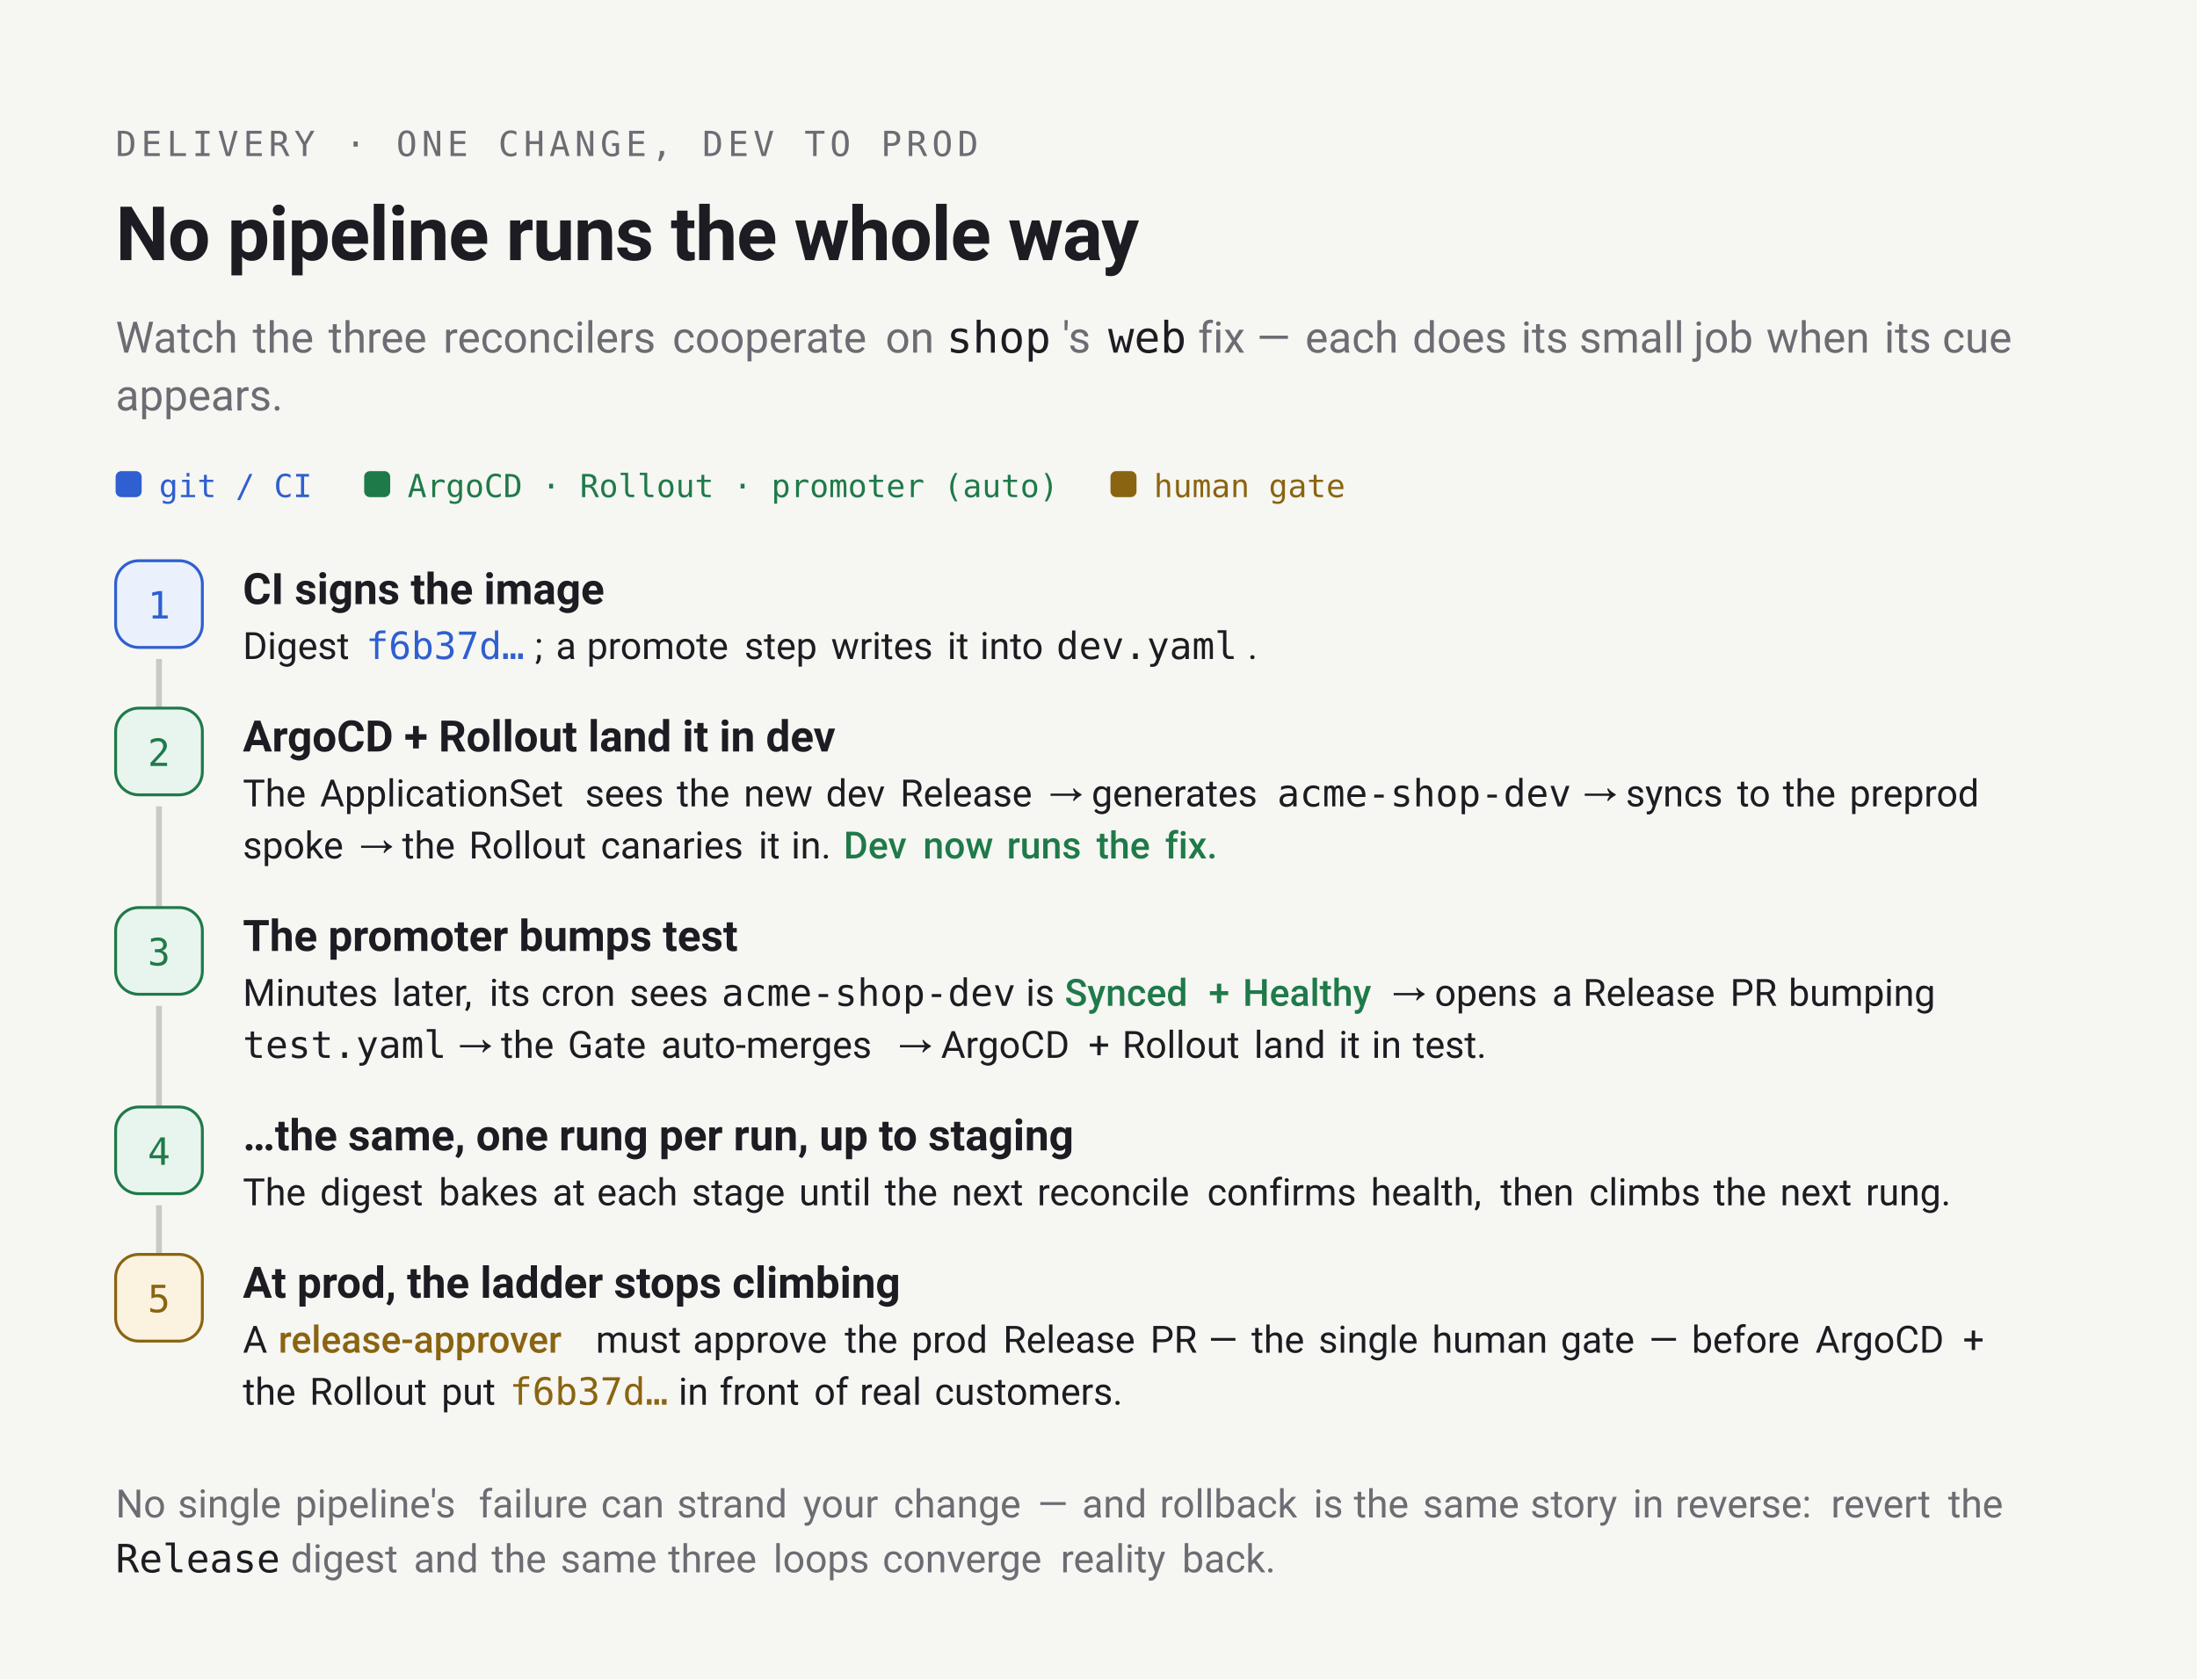
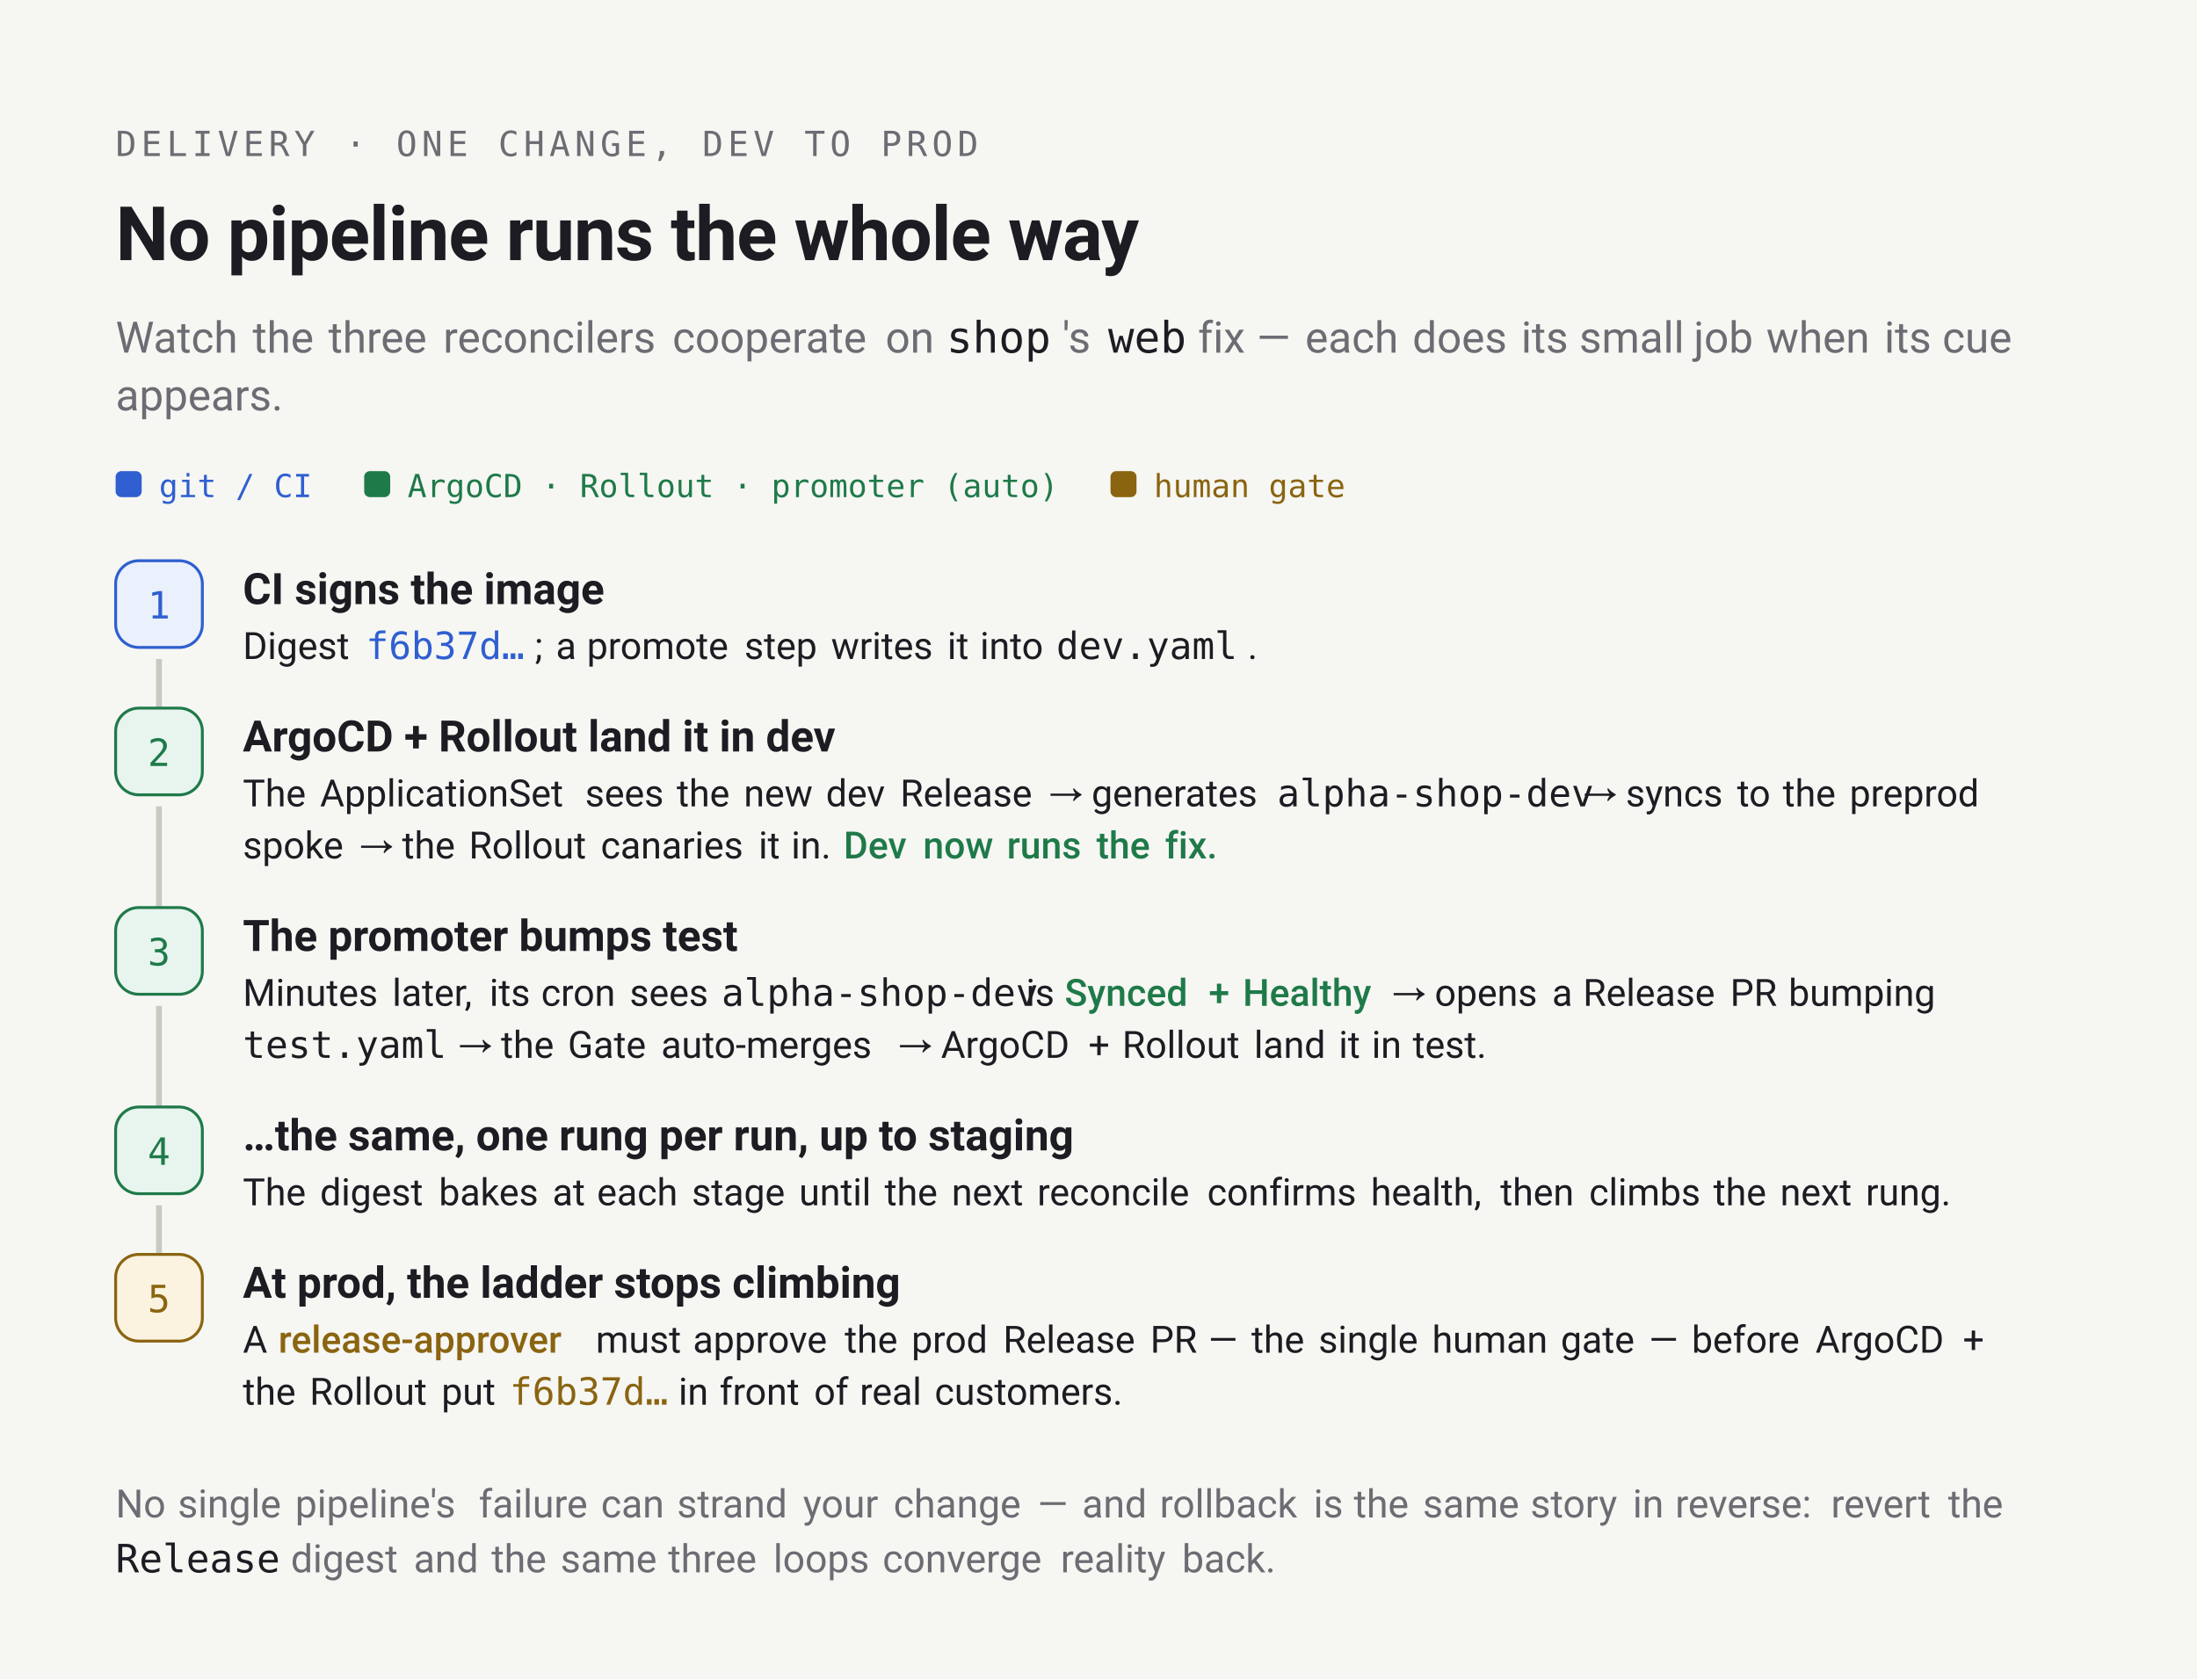
<svg xmlns="http://www.w3.org/2000/svg" viewBox="0 0 760 581" width="760" height="581" xml:space="preserve" font-family="system-ui,-apple-system,'Segoe UI',Roboto,Helvetica,Arial,sans-serif">
  <style>@media(prefers-color-scheme:dark){[fill="#f6f6f3"]{fill:#1b1b18}[stroke="#f6f6f3"]{stroke:#1b1b18}[fill="#6c6c73"]{fill:#898990}[stroke="#6c6c73"]{stroke:#898990}[fill="#1c1c22"]{fill:#dddde3}[stroke="#1c1c22"]{stroke:#dddde3}[fill="#2f5fd0"]{fill:#7798e3}[stroke="#2f5fd0"]{stroke:#7798e3}[fill="#1f7a49"]{fill:#45d487}[stroke="#1f7a49"]{stroke:#45d487}[fill="#8a6410"]{fill:#ecb02d}[stroke="#8a6410"]{stroke:#ecb02d}[fill="#eaf0fc"]{fill:#172a50}[stroke="#eaf0fc"]{stroke:#172a50}[fill="#c9c9c2"]{fill:#34342e}[stroke="#c9c9c2"]{stroke:#34342e}[fill="#e8f5ee"]{fill:#214b35}[stroke="#e8f5ee"]{stroke:#214b35}[fill="#fbf2df"]{fill:#554219}[stroke="#fbf2df"]{stroke:#554219}}</style>
  <style>@media(prefers-color-scheme:dark){.f_bg{fill:#15161c}.f_text{fill:#e6e6ea}.f_muted{fill:#9a9aa3}.f_blue{fill:#7fa0ee}.f_green{fill:#4fd08a}.f_amber{fill:#e0b050}}</style>
  <rect x="0" y="0" width="760" height="581" rx="0" class="f_bg" fill="#f6f6f3" />
  <text x="40" y="54" font-size="12" class="mono f_muted" fill="#6c6c73" font-family="ui-monospace,SFMono-Regular,Menlo,Consolas,monospace" letter-spacing="1.6px">DELIVERY · ONE CHANGE, DEV TO PROD</text>
  <text x="40" y="90" font-size="26" class="f_text" fill="#1c1c22" font-family="system-ui,-apple-system,'Segoe UI',Roboto,Helvetica,Arial,sans-serif" font-weight="600" letter-spacing="-0.3px">No pipeline runs the whole way</text>
  <text y="122" font-size="15">
    <tspan x="40.0" class="f_muted" fill="#6c6c73" font-family="system-ui,-apple-system,'Segoe UI',Roboto,Helvetica,Arial,sans-serif">Watch</tspan>
    <tspan x="87.4" class="f_muted" fill="#6c6c73" font-family="system-ui,-apple-system,'Segoe UI',Roboto,Helvetica,Arial,sans-serif">the</tspan>
    <tspan x="113.6" class="f_muted" fill="#6c6c73" font-family="system-ui,-apple-system,'Segoe UI',Roboto,Helvetica,Arial,sans-serif">three</tspan>
    <tspan x="153.3" class="f_muted" fill="#6c6c73" font-family="system-ui,-apple-system,'Segoe UI',Roboto,Helvetica,Arial,sans-serif">reconcilers</tspan>
    <tspan x="232.6" class="f_muted" fill="#6c6c73" font-family="system-ui,-apple-system,'Segoe UI',Roboto,Helvetica,Arial,sans-serif">cooperate</tspan>
    <tspan x="306.3" class="f_muted" fill="#6c6c73" font-family="system-ui,-apple-system,'Segoe UI',Roboto,Helvetica,Arial,sans-serif">on</tspan>
    <tspan x="327.4" class="mono f_text" fill="#1c1c22" font-family="ui-monospace,SFMono-Regular,Menlo,Consolas,monospace">shop</tspan>
    <tspan x="367.5" class="f_muted" fill="#6c6c73" font-family="system-ui,-apple-system,'Segoe UI',Roboto,Helvetica,Arial,sans-serif">'s</tspan>
    <tspan x="383.3" class="mono f_text" fill="#1c1c22" font-family="ui-monospace,SFMono-Regular,Menlo,Consolas,monospace">web</tspan>
    <tspan x="414.4" class="f_muted" fill="#6c6c73" font-family="system-ui,-apple-system,'Segoe UI',Roboto,Helvetica,Arial,sans-serif">fix</tspan>
    <tspan x="434.7" class="f_muted" fill="#6c6c73" font-family="system-ui,-apple-system,'Segoe UI',Roboto,Helvetica,Arial,sans-serif">—</tspan>
    <tspan x="451.5" class="f_muted" fill="#6c6c73" font-family="system-ui,-apple-system,'Segoe UI',Roboto,Helvetica,Arial,sans-serif">each</tspan>
    <tspan x="488.6" class="f_muted" fill="#6c6c73" font-family="system-ui,-apple-system,'Segoe UI',Roboto,Helvetica,Arial,sans-serif">does</tspan>
    <tspan x="526.2" class="f_muted" fill="#6c6c73" font-family="system-ui,-apple-system,'Segoe UI',Roboto,Helvetica,Arial,sans-serif">its</tspan>
    <tspan x="546.3" class="f_muted" fill="#6c6c73" font-family="system-ui,-apple-system,'Segoe UI',Roboto,Helvetica,Arial,sans-serif">small</tspan>
    <tspan x="585.9" class="f_muted" fill="#6c6c73" font-family="system-ui,-apple-system,'Segoe UI',Roboto,Helvetica,Arial,sans-serif">job</tspan>
    <tspan x="611.0" class="f_muted" fill="#6c6c73" font-family="system-ui,-apple-system,'Segoe UI',Roboto,Helvetica,Arial,sans-serif">when</tspan>
    <tspan x="651.8" class="f_muted" fill="#6c6c73" font-family="system-ui,-apple-system,'Segoe UI',Roboto,Helvetica,Arial,sans-serif">its</tspan>
    <tspan x="671.9" class="f_muted" fill="#6c6c73" font-family="system-ui,-apple-system,'Segoe UI',Roboto,Helvetica,Arial,sans-serif">cue</tspan>
  </text>
  <text y="142" font-size="15">
    <tspan x="40.0" class="f_muted" fill="#6c6c73" font-family="system-ui,-apple-system,'Segoe UI',Roboto,Helvetica,Arial,sans-serif">appears.</tspan>
  </text>
  <rect x="40" y="163" width="9" height="9" rx="2" class="" fill="#2f5fd0" />
  <text x="55" y="172" font-size="11" class="mono" fill="#2f5fd0" font-family="ui-monospace,SFMono-Regular,Menlo,Consolas,monospace">git / CI</text>
  <rect x="125.98" y="163" width="9" height="9" rx="2" class="" fill="#1f7a49" />
  <text x="140.98" y="172" font-size="11" class="mono" fill="#1f7a49" font-family="ui-monospace,SFMono-Regular,Menlo,Consolas,monospace">ArgoCD · Rollout · promoter (auto)</text>
  <rect x="384.147" y="163" width="9" height="9" rx="2" class="" fill="#8a6410" />
  <text x="399.147" y="172" font-size="11" class="mono" fill="#8a6410" font-family="ui-monospace,SFMono-Regular,Menlo,Consolas,monospace">human gate</text>
  <rect x="40" y="194" width="30" height="30" rx="8" class="" fill="#eaf0fc" stroke="#2f5fd0" stroke-width="1" />
  <text x="55" y="214" font-size="13" class="mono" fill="#2f5fd0" font-family="ui-monospace,SFMono-Regular,Menlo,Consolas,monospace" font-weight="500" text-anchor="middle">1</text>
  <line x1="55" y1="228" x2="55" y2="251" class="s_border" stroke="#c9c9c2" stroke-width="2" />
  <text x="84" y="209" font-size="15" class="f_text" fill="#1c1c22" font-family="system-ui,-apple-system,'Segoe UI',Roboto,Helvetica,Arial,sans-serif" font-weight="600">CI signs the image</text>
  <text y="228" font-size="13">
    <tspan x="84.0" class="f_text" fill="#1c1c22" font-family="system-ui,-apple-system,'Segoe UI',Roboto,Helvetica,Arial,sans-serif">Digest</tspan>
    <tspan x="126.6" class="mono f_blue" fill="#2f5fd0" font-family="ui-monospace,SFMono-Regular,Menlo,Consolas,monospace">f6b37d…</tspan>
    <tspan x="185.0" class="f_text" fill="#1c1c22" font-family="system-ui,-apple-system,'Segoe UI',Roboto,Helvetica,Arial,sans-serif">;</tspan>
    <tspan x="192.3" class="f_text" fill="#1c1c22" font-family="system-ui,-apple-system,'Segoe UI',Roboto,Helvetica,Arial,sans-serif">a</tspan>
    <tspan x="203.0" class="f_text" fill="#1c1c22" font-family="system-ui,-apple-system,'Segoe UI',Roboto,Helvetica,Arial,sans-serif">promote</tspan>
    <tspan x="257.5" class="f_text" fill="#1c1c22" font-family="system-ui,-apple-system,'Segoe UI',Roboto,Helvetica,Arial,sans-serif">step</tspan>
    <tspan x="287.5" class="f_text" fill="#1c1c22" font-family="system-ui,-apple-system,'Segoe UI',Roboto,Helvetica,Arial,sans-serif">writes</tspan>
    <tspan x="327.7" class="f_text" fill="#1c1c22" font-family="system-ui,-apple-system,'Segoe UI',Roboto,Helvetica,Arial,sans-serif">it</tspan>
    <tspan x="339.0" class="f_text" fill="#1c1c22" font-family="system-ui,-apple-system,'Segoe UI',Roboto,Helvetica,Arial,sans-serif">into</tspan>
    <tspan x="365.4" class="mono f_text" fill="#1c1c22" font-family="ui-monospace,SFMono-Regular,Menlo,Consolas,monospace">dev.yaml</tspan>
    <tspan x="431.6" class="f_text" fill="#1c1c22" font-family="system-ui,-apple-system,'Segoe UI',Roboto,Helvetica,Arial,sans-serif">.</tspan>
  </text>
  <rect x="40" y="245" width="30" height="30" rx="8" class="" fill="#e8f5ee" stroke="#1f7a49" stroke-width="1" />
  <text x="55" y="265" font-size="13" class="mono" fill="#1f7a49" font-family="ui-monospace,SFMono-Regular,Menlo,Consolas,monospace" font-weight="500" text-anchor="middle">2</text>
  <line x1="55" y1="279" x2="55" y2="320" class="s_border" stroke="#c9c9c2" stroke-width="2" />
  <text x="84" y="260" font-size="15" class="f_text" fill="#1c1c22" font-family="system-ui,-apple-system,'Segoe UI',Roboto,Helvetica,Arial,sans-serif" font-weight="600">ArgoCD + Rollout land it in dev</text>
  <text y="279" font-size="13">
    <tspan x="84.0" class="f_text" fill="#1c1c22" font-family="system-ui,-apple-system,'Segoe UI',Roboto,Helvetica,Arial,sans-serif">The</tspan>
    <tspan x="110.7" class="f_text" fill="#1c1c22" font-family="system-ui,-apple-system,'Segoe UI',Roboto,Helvetica,Arial,sans-serif">ApplicationSet</tspan>
    <tspan x="202.4" class="f_text" fill="#1c1c22" font-family="system-ui,-apple-system,'Segoe UI',Roboto,Helvetica,Arial,sans-serif">sees</tspan>
    <tspan x="234.1" class="f_text" fill="#1c1c22" font-family="system-ui,-apple-system,'Segoe UI',Roboto,Helvetica,Arial,sans-serif">the</tspan>
    <tspan x="257.3" class="f_text" fill="#1c1c22" font-family="system-ui,-apple-system,'Segoe UI',Roboto,Helvetica,Arial,sans-serif">new</tspan>
    <tspan x="285.7" class="f_text" fill="#1c1c22" font-family="system-ui,-apple-system,'Segoe UI',Roboto,Helvetica,Arial,sans-serif">dev</tspan>
    <tspan x="311.4" class="f_text" fill="#1c1c22" font-family="system-ui,-apple-system,'Segoe UI',Roboto,Helvetica,Arial,sans-serif">Release</tspan>
    <tspan x="362.3" class="f_text" fill="#1c1c22" font-family="system-ui,-apple-system,'Segoe UI',Roboto,Helvetica,Arial,sans-serif">→</tspan>
    <tspan x="377.6" class="f_text" fill="#1c1c22" font-family="system-ui,-apple-system,'Segoe UI',Roboto,Helvetica,Arial,sans-serif">generates</tspan>
-     <tspan x="441.8" class="mono f_text" fill="#1c1c22" font-family="ui-monospace,SFMono-Regular,Menlo,Consolas,monospace">acme-shop-dev</tspan>
+     <tspan x="441.8" class="mono f_text" fill="#1c1c22" font-family="ui-monospace,SFMono-Regular,Menlo,Consolas,monospace">alpha-shop-dev</tspan>
    <tspan x="547.1" class="f_text" fill="#1c1c22" font-family="system-ui,-apple-system,'Segoe UI',Roboto,Helvetica,Arial,sans-serif">→</tspan>
    <tspan x="562.4" class="f_text" fill="#1c1c22" font-family="system-ui,-apple-system,'Segoe UI',Roboto,Helvetica,Arial,sans-serif">syncs</tspan>
    <tspan x="600.9" class="f_text" fill="#1c1c22" font-family="system-ui,-apple-system,'Segoe UI',Roboto,Helvetica,Arial,sans-serif">to</tspan>
    <tspan x="616.7" class="f_text" fill="#1c1c22" font-family="system-ui,-apple-system,'Segoe UI',Roboto,Helvetica,Arial,sans-serif">the</tspan>
    <tspan x="639.8" class="f_text" fill="#1c1c22" font-family="system-ui,-apple-system,'Segoe UI',Roboto,Helvetica,Arial,sans-serif">preprod</tspan>
  </text>
  <text y="297" font-size="13">
    <tspan x="84.0" class="f_text" fill="#1c1c22" font-family="system-ui,-apple-system,'Segoe UI',Roboto,Helvetica,Arial,sans-serif">spoke</tspan>
    <tspan x="123.8" class="f_text" fill="#1c1c22" font-family="system-ui,-apple-system,'Segoe UI',Roboto,Helvetica,Arial,sans-serif">→</tspan>
    <tspan x="139.1" class="f_text" fill="#1c1c22" font-family="system-ui,-apple-system,'Segoe UI',Roboto,Helvetica,Arial,sans-serif">the</tspan>
    <tspan x="162.2" class="f_text" fill="#1c1c22" font-family="system-ui,-apple-system,'Segoe UI',Roboto,Helvetica,Arial,sans-serif">Rollout</tspan>
    <tspan x="207.8" class="f_text" fill="#1c1c22" font-family="system-ui,-apple-system,'Segoe UI',Roboto,Helvetica,Arial,sans-serif">canaries</tspan>
    <tspan x="262.4" class="f_text" fill="#1c1c22" font-family="system-ui,-apple-system,'Segoe UI',Roboto,Helvetica,Arial,sans-serif">it</tspan>
    <tspan x="273.7" class="f_text" fill="#1c1c22" font-family="system-ui,-apple-system,'Segoe UI',Roboto,Helvetica,Arial,sans-serif">in.</tspan>
    <tspan x="291.8" class="f_green" fill="#1f7a49" font-family="system-ui,-apple-system,'Segoe UI',Roboto,Helvetica,Arial,sans-serif" font-weight="500">Dev</tspan>
    <tspan x="319.3" class="f_green" fill="#1f7a49" font-family="system-ui,-apple-system,'Segoe UI',Roboto,Helvetica,Arial,sans-serif" font-weight="500">now</tspan>
    <tspan x="348.3" class="f_green" fill="#1f7a49" font-family="system-ui,-apple-system,'Segoe UI',Roboto,Helvetica,Arial,sans-serif" font-weight="500">runs</tspan>
    <tspan x="379.3" class="f_green" fill="#1f7a49" font-family="system-ui,-apple-system,'Segoe UI',Roboto,Helvetica,Arial,sans-serif" font-weight="500">the</tspan>
    <tspan x="403.0" class="f_green" fill="#1f7a49" font-family="system-ui,-apple-system,'Segoe UI',Roboto,Helvetica,Arial,sans-serif" font-weight="500">fix.</tspan>
  </text>
  <rect x="40" y="314" width="30" height="30" rx="8" class="" fill="#e8f5ee" stroke="#1f7a49" stroke-width="1" />
  <text x="55" y="334" font-size="13" class="mono" fill="#1f7a49" font-family="ui-monospace,SFMono-Regular,Menlo,Consolas,monospace" font-weight="500" text-anchor="middle">3</text>
  <line x1="55" y1="348" x2="55" y2="389" class="s_border" stroke="#c9c9c2" stroke-width="2" />
  <text x="84" y="329" font-size="15" class="f_text" fill="#1c1c22" font-family="system-ui,-apple-system,'Segoe UI',Roboto,Helvetica,Arial,sans-serif" font-weight="600">The promoter bumps test</text>
  <text y="348" font-size="13">
    <tspan x="84.0" class="f_text" fill="#1c1c22" font-family="system-ui,-apple-system,'Segoe UI',Roboto,Helvetica,Arial,sans-serif">Minutes</tspan>
    <tspan x="135.7" class="f_text" fill="#1c1c22" font-family="system-ui,-apple-system,'Segoe UI',Roboto,Helvetica,Arial,sans-serif">later,</tspan>
    <tspan x="169.3" class="f_text" fill="#1c1c22" font-family="system-ui,-apple-system,'Segoe UI',Roboto,Helvetica,Arial,sans-serif">its</tspan>
    <tspan x="187.2" class="f_text" fill="#1c1c22" font-family="system-ui,-apple-system,'Segoe UI',Roboto,Helvetica,Arial,sans-serif">cron</tspan>
    <tspan x="217.8" class="f_text" fill="#1c1c22" font-family="system-ui,-apple-system,'Segoe UI',Roboto,Helvetica,Arial,sans-serif">sees</tspan>
-     <tspan x="249.6" class="mono f_text" fill="#1c1c22" font-family="ui-monospace,SFMono-Regular,Menlo,Consolas,monospace">acme-shop-dev</tspan>
+     <tspan x="249.6" class="mono f_text" fill="#1c1c22" font-family="ui-monospace,SFMono-Regular,Menlo,Consolas,monospace">alpha-shop-dev</tspan>
    <tspan x="354.9" class="f_text" fill="#1c1c22" font-family="system-ui,-apple-system,'Segoe UI',Roboto,Helvetica,Arial,sans-serif">is</tspan>
    <tspan x="368.3" class="f_green" fill="#1f7a49" font-family="system-ui,-apple-system,'Segoe UI',Roboto,Helvetica,Arial,sans-serif" font-weight="500">Synced</tspan>
    <tspan x="418.1" class="f_green" fill="#1f7a49" font-family="system-ui,-apple-system,'Segoe UI',Roboto,Helvetica,Arial,sans-serif" font-weight="500">+</tspan>
    <tspan x="429.9" class="f_green" fill="#1f7a49" font-family="system-ui,-apple-system,'Segoe UI',Roboto,Helvetica,Arial,sans-serif" font-weight="500">Healthy</tspan>
    <tspan x="481.0" class="f_text" fill="#1c1c22" font-family="system-ui,-apple-system,'Segoe UI',Roboto,Helvetica,Arial,sans-serif">→</tspan>
    <tspan x="496.3" class="f_text" fill="#1c1c22" font-family="system-ui,-apple-system,'Segoe UI',Roboto,Helvetica,Arial,sans-serif">opens</tspan>
    <tspan x="536.9" class="f_text" fill="#1c1c22" font-family="system-ui,-apple-system,'Segoe UI',Roboto,Helvetica,Arial,sans-serif">a</tspan>
    <tspan x="547.6" class="f_text" fill="#1c1c22" font-family="system-ui,-apple-system,'Segoe UI',Roboto,Helvetica,Arial,sans-serif">Release</tspan>
    <tspan x="598.5" class="f_text" fill="#1c1c22" font-family="system-ui,-apple-system,'Segoe UI',Roboto,Helvetica,Arial,sans-serif">PR</tspan>
    <tspan x="618.7" class="f_text" fill="#1c1c22" font-family="system-ui,-apple-system,'Segoe UI',Roboto,Helvetica,Arial,sans-serif">bumping</tspan>
  </text>
  <text y="366" font-size="13">
    <tspan x="84.0" class="mono f_text" fill="#1c1c22" font-family="ui-monospace,SFMono-Regular,Menlo,Consolas,monospace">test.yaml</tspan>
    <tspan x="158.0" class="f_text" fill="#1c1c22" font-family="system-ui,-apple-system,'Segoe UI',Roboto,Helvetica,Arial,sans-serif">→</tspan>
    <tspan x="173.3" class="f_text" fill="#1c1c22" font-family="system-ui,-apple-system,'Segoe UI',Roboto,Helvetica,Arial,sans-serif">the</tspan>
    <tspan x="196.4" class="f_text" fill="#1c1c22" font-family="system-ui,-apple-system,'Segoe UI',Roboto,Helvetica,Arial,sans-serif">Gate</tspan>
    <tspan x="228.7" class="f_text" fill="#1c1c22" font-family="system-ui,-apple-system,'Segoe UI',Roboto,Helvetica,Arial,sans-serif">auto-merges</tspan>
    <tspan x="310.2" class="f_text" fill="#1c1c22" font-family="system-ui,-apple-system,'Segoe UI',Roboto,Helvetica,Arial,sans-serif">→</tspan>
    <tspan x="325.5" class="f_text" fill="#1c1c22" font-family="system-ui,-apple-system,'Segoe UI',Roboto,Helvetica,Arial,sans-serif">ArgoCD</tspan>
    <tspan x="376.5" class="f_text" fill="#1c1c22" font-family="system-ui,-apple-system,'Segoe UI',Roboto,Helvetica,Arial,sans-serif">+</tspan>
    <tspan x="388.2" class="f_text" fill="#1c1c22" font-family="system-ui,-apple-system,'Segoe UI',Roboto,Helvetica,Arial,sans-serif">Rollout</tspan>
    <tspan x="433.8" class="f_text" fill="#1c1c22" font-family="system-ui,-apple-system,'Segoe UI',Roboto,Helvetica,Arial,sans-serif">land</tspan>
    <tspan x="463.1" class="f_text" fill="#1c1c22" font-family="system-ui,-apple-system,'Segoe UI',Roboto,Helvetica,Arial,sans-serif">it</tspan>
    <tspan x="474.5" class="f_text" fill="#1c1c22" font-family="system-ui,-apple-system,'Segoe UI',Roboto,Helvetica,Arial,sans-serif">in</tspan>
    <tspan x="488.7" class="f_text" fill="#1c1c22" font-family="system-ui,-apple-system,'Segoe UI',Roboto,Helvetica,Arial,sans-serif">test.</tspan>
  </text>
  <rect x="40" y="383" width="30" height="30" rx="8" class="" fill="#e8f5ee" stroke="#1f7a49" stroke-width="1" />
  <text x="55" y="403" font-size="13" class="mono" fill="#1f7a49" font-family="ui-monospace,SFMono-Regular,Menlo,Consolas,monospace" font-weight="500" text-anchor="middle">4</text>
  <line x1="55" y1="417" x2="55" y2="440" class="s_border" stroke="#c9c9c2" stroke-width="2" />
  <text x="84" y="398" font-size="15" class="f_text" fill="#1c1c22" font-family="system-ui,-apple-system,'Segoe UI',Roboto,Helvetica,Arial,sans-serif" font-weight="600">…the same, one rung per run, up to staging</text>
  <text y="417" font-size="13">
    <tspan x="84.0" class="f_text" fill="#1c1c22" font-family="system-ui,-apple-system,'Segoe UI',Roboto,Helvetica,Arial,sans-serif">The</tspan>
    <tspan x="110.7" class="f_text" fill="#1c1c22" font-family="system-ui,-apple-system,'Segoe UI',Roboto,Helvetica,Arial,sans-serif">digest</tspan>
    <tspan x="151.8" class="f_text" fill="#1c1c22" font-family="system-ui,-apple-system,'Segoe UI',Roboto,Helvetica,Arial,sans-serif">bakes</tspan>
    <tspan x="191.1" class="f_text" fill="#1c1c22" font-family="system-ui,-apple-system,'Segoe UI',Roboto,Helvetica,Arial,sans-serif">at</tspan>
    <tspan x="206.5" class="f_text" fill="#1c1c22" font-family="system-ui,-apple-system,'Segoe UI',Roboto,Helvetica,Arial,sans-serif">each</tspan>
    <tspan x="239.3" class="f_text" fill="#1c1c22" font-family="system-ui,-apple-system,'Segoe UI',Roboto,Helvetica,Arial,sans-serif">stage</tspan>
    <tspan x="276.4" class="f_text" fill="#1c1c22" font-family="system-ui,-apple-system,'Segoe UI',Roboto,Helvetica,Arial,sans-serif">until</tspan>
    <tspan x="306.0" class="f_text" fill="#1c1c22" font-family="system-ui,-apple-system,'Segoe UI',Roboto,Helvetica,Arial,sans-serif">the</tspan>
    <tspan x="329.2" class="f_text" fill="#1c1c22" font-family="system-ui,-apple-system,'Segoe UI',Roboto,Helvetica,Arial,sans-serif">next</tspan>
    <tspan x="358.8" class="f_text" fill="#1c1c22" font-family="system-ui,-apple-system,'Segoe UI',Roboto,Helvetica,Arial,sans-serif">reconcile</tspan>
    <tspan x="417.6" class="f_text" fill="#1c1c22" font-family="system-ui,-apple-system,'Segoe UI',Roboto,Helvetica,Arial,sans-serif">confirms</tspan>
    <tspan x="474.2" class="f_text" fill="#1c1c22" font-family="system-ui,-apple-system,'Segoe UI',Roboto,Helvetica,Arial,sans-serif">health,</tspan>
    <tspan x="519.0" class="f_text" fill="#1c1c22" font-family="system-ui,-apple-system,'Segoe UI',Roboto,Helvetica,Arial,sans-serif">then</tspan>
    <tspan x="549.7" class="f_text" fill="#1c1c22" font-family="system-ui,-apple-system,'Segoe UI',Roboto,Helvetica,Arial,sans-serif">climbs</tspan>
    <tspan x="592.7" class="f_text" fill="#1c1c22" font-family="system-ui,-apple-system,'Segoe UI',Roboto,Helvetica,Arial,sans-serif">the</tspan>
    <tspan x="615.8" class="f_text" fill="#1c1c22" font-family="system-ui,-apple-system,'Segoe UI',Roboto,Helvetica,Arial,sans-serif">next</tspan>
    <tspan x="645.4" class="f_text" fill="#1c1c22" font-family="system-ui,-apple-system,'Segoe UI',Roboto,Helvetica,Arial,sans-serif">rung.</tspan>
  </text>
  <rect x="40" y="434" width="30" height="30" rx="8" class="" fill="#fbf2df" stroke="#8a6410" stroke-width="1" />
  <text x="55" y="454" font-size="13" class="mono" fill="#8a6410" font-family="ui-monospace,SFMono-Regular,Menlo,Consolas,monospace" font-weight="500" text-anchor="middle">5</text>
  <text x="84" y="449" font-size="15" class="f_text" fill="#1c1c22" font-family="system-ui,-apple-system,'Segoe UI',Roboto,Helvetica,Arial,sans-serif" font-weight="600">At prod, the ladder stops climbing</text>
  <text y="468" font-size="13">
    <tspan x="84.0" class="f_text" fill="#1c1c22" font-family="system-ui,-apple-system,'Segoe UI',Roboto,Helvetica,Arial,sans-serif">A</tspan>
    <tspan x="96.3" class="f_amber" fill="#8a6410" font-family="system-ui,-apple-system,'Segoe UI',Roboto,Helvetica,Arial,sans-serif" font-weight="500">release-approver</tspan>
    <tspan x="206.1" class="f_text" fill="#1c1c22" font-family="system-ui,-apple-system,'Segoe UI',Roboto,Helvetica,Arial,sans-serif">must</tspan>
    <tspan x="239.7" class="f_text" fill="#1c1c22" font-family="system-ui,-apple-system,'Segoe UI',Roboto,Helvetica,Arial,sans-serif">approve</tspan>
    <tspan x="292.2" class="f_text" fill="#1c1c22" font-family="system-ui,-apple-system,'Segoe UI',Roboto,Helvetica,Arial,sans-serif">the</tspan>
    <tspan x="315.3" class="f_text" fill="#1c1c22" font-family="system-ui,-apple-system,'Segoe UI',Roboto,Helvetica,Arial,sans-serif">prod</tspan>
    <tspan x="347.0" class="f_text" fill="#1c1c22" font-family="system-ui,-apple-system,'Segoe UI',Roboto,Helvetica,Arial,sans-serif">Release</tspan>
    <tspan x="397.9" class="f_text" fill="#1c1c22" font-family="system-ui,-apple-system,'Segoe UI',Roboto,Helvetica,Arial,sans-serif">PR</tspan>
    <tspan x="418.0" class="f_text" fill="#1c1c22" font-family="system-ui,-apple-system,'Segoe UI',Roboto,Helvetica,Arial,sans-serif">—</tspan>
    <tspan x="432.9" class="f_text" fill="#1c1c22" font-family="system-ui,-apple-system,'Segoe UI',Roboto,Helvetica,Arial,sans-serif">the</tspan>
    <tspan x="456.1" class="f_text" fill="#1c1c22" font-family="system-ui,-apple-system,'Segoe UI',Roboto,Helvetica,Arial,sans-serif">single</tspan>
    <tspan x="495.4" class="f_text" fill="#1c1c22" font-family="system-ui,-apple-system,'Segoe UI',Roboto,Helvetica,Arial,sans-serif">human</tspan>
    <tspan x="539.9" class="f_text" fill="#1c1c22" font-family="system-ui,-apple-system,'Segoe UI',Roboto,Helvetica,Arial,sans-serif">gate</tspan>
    <tspan x="570.4" class="f_text" fill="#1c1c22" font-family="system-ui,-apple-system,'Segoe UI',Roboto,Helvetica,Arial,sans-serif">—</tspan>
    <tspan x="585.2" class="f_text" fill="#1c1c22" font-family="system-ui,-apple-system,'Segoe UI',Roboto,Helvetica,Arial,sans-serif">before</tspan>
    <tspan x="628.0" class="f_text" fill="#1c1c22" font-family="system-ui,-apple-system,'Segoe UI',Roboto,Helvetica,Arial,sans-serif">ArgoCD</tspan>
    <tspan x="679.0" class="f_text" fill="#1c1c22" font-family="system-ui,-apple-system,'Segoe UI',Roboto,Helvetica,Arial,sans-serif">+</tspan>
  </text>
  <text y="486" font-size="13">
    <tspan x="84.0" class="f_text" fill="#1c1c22" font-family="system-ui,-apple-system,'Segoe UI',Roboto,Helvetica,Arial,sans-serif">the</tspan>
    <tspan x="107.1" class="f_text" fill="#1c1c22" font-family="system-ui,-apple-system,'Segoe UI',Roboto,Helvetica,Arial,sans-serif">Rollout</tspan>
    <tspan x="152.7" class="f_text" fill="#1c1c22" font-family="system-ui,-apple-system,'Segoe UI',Roboto,Helvetica,Arial,sans-serif">put</tspan>
    <tspan x="176.3" class="mono f_amber" fill="#8a6410" font-family="ui-monospace,SFMono-Regular,Menlo,Consolas,monospace">f6b37d…</tspan>
    <tspan x="234.7" class="f_text" fill="#1c1c22" font-family="system-ui,-apple-system,'Segoe UI',Roboto,Helvetica,Arial,sans-serif">in</tspan>
    <tspan x="248.9" class="f_text" fill="#1c1c22" font-family="system-ui,-apple-system,'Segoe UI',Roboto,Helvetica,Arial,sans-serif">front</tspan>
    <tspan x="281.6" class="f_text" fill="#1c1c22" font-family="system-ui,-apple-system,'Segoe UI',Roboto,Helvetica,Arial,sans-serif">of</tspan>
    <tspan x="297.4" class="f_text" fill="#1c1c22" font-family="system-ui,-apple-system,'Segoe UI',Roboto,Helvetica,Arial,sans-serif">real</tspan>
    <tspan x="323.3" class="f_text" fill="#1c1c22" font-family="system-ui,-apple-system,'Segoe UI',Roboto,Helvetica,Arial,sans-serif">customers.</tspan>
  </text>
  <text y="525" font-size="13.5">
    <tspan x="40.0" class="f_muted" fill="#6c6c73" font-family="system-ui,-apple-system,'Segoe UI',Roboto,Helvetica,Arial,sans-serif">No</tspan>
    <tspan x="61.5" class="f_muted" fill="#6c6c73" font-family="system-ui,-apple-system,'Segoe UI',Roboto,Helvetica,Arial,sans-serif">single</tspan>
    <tspan x="102.1" class="f_muted" fill="#6c6c73" font-family="system-ui,-apple-system,'Segoe UI',Roboto,Helvetica,Arial,sans-serif">pipeline's</tspan>
    <tspan x="165.6" class="f_muted" fill="#6c6c73" font-family="system-ui,-apple-system,'Segoe UI',Roboto,Helvetica,Arial,sans-serif">failure</tspan>
    <tspan x="207.9" class="f_muted" fill="#6c6c73" font-family="system-ui,-apple-system,'Segoe UI',Roboto,Helvetica,Arial,sans-serif">can</tspan>
    <tspan x="234.2" class="f_muted" fill="#6c6c73" font-family="system-ui,-apple-system,'Segoe UI',Roboto,Helvetica,Arial,sans-serif">strand</tspan>
    <tspan x="277.8" class="f_muted" fill="#6c6c73" font-family="system-ui,-apple-system,'Segoe UI',Roboto,Helvetica,Arial,sans-serif">your</tspan>
    <tspan x="309.1" class="f_muted" fill="#6c6c73" font-family="system-ui,-apple-system,'Segoe UI',Roboto,Helvetica,Arial,sans-serif">change</tspan>
    <tspan x="358.9" class="f_muted" fill="#6c6c73" font-family="system-ui,-apple-system,'Segoe UI',Roboto,Helvetica,Arial,sans-serif">—</tspan>
    <tspan x="374.3" class="f_muted" fill="#6c6c73" font-family="system-ui,-apple-system,'Segoe UI',Roboto,Helvetica,Arial,sans-serif">and</tspan>
    <tspan x="401.2" class="f_muted" fill="#6c6c73" font-family="system-ui,-apple-system,'Segoe UI',Roboto,Helvetica,Arial,sans-serif">rollback</tspan>
    <tspan x="454.4" class="f_muted" fill="#6c6c73" font-family="system-ui,-apple-system,'Segoe UI',Roboto,Helvetica,Arial,sans-serif">is</tspan>
    <tspan x="468.3" class="f_muted" fill="#6c6c73" font-family="system-ui,-apple-system,'Segoe UI',Roboto,Helvetica,Arial,sans-serif">the</tspan>
    <tspan x="492.2" class="f_muted" fill="#6c6c73" font-family="system-ui,-apple-system,'Segoe UI',Roboto,Helvetica,Arial,sans-serif">same</tspan>
    <tspan x="529.4" class="f_muted" fill="#6c6c73" font-family="system-ui,-apple-system,'Segoe UI',Roboto,Helvetica,Arial,sans-serif">story</tspan>
    <tspan x="564.8" class="f_muted" fill="#6c6c73" font-family="system-ui,-apple-system,'Segoe UI',Roboto,Helvetica,Arial,sans-serif">in</tspan>
    <tspan x="579.5" class="f_muted" fill="#6c6c73" font-family="system-ui,-apple-system,'Segoe UI',Roboto,Helvetica,Arial,sans-serif">reverse:</tspan>
    <tspan x="633.4" class="f_muted" fill="#6c6c73" font-family="system-ui,-apple-system,'Segoe UI',Roboto,Helvetica,Arial,sans-serif">revert</tspan>
    <tspan x="673.9" class="f_muted" fill="#6c6c73" font-family="system-ui,-apple-system,'Segoe UI',Roboto,Helvetica,Arial,sans-serif">the</tspan>
  </text>
  <text y="544" font-size="13.5">
    <tspan x="40.0" class="mono f_text" fill="#1c1c22" font-family="ui-monospace,SFMono-Regular,Menlo,Consolas,monospace">Release</tspan>
    <tspan x="100.6" class="f_muted" fill="#6c6c73" font-family="system-ui,-apple-system,'Segoe UI',Roboto,Helvetica,Arial,sans-serif">digest</tspan>
    <tspan x="143.1" class="f_muted" fill="#6c6c73" font-family="system-ui,-apple-system,'Segoe UI',Roboto,Helvetica,Arial,sans-serif">and</tspan>
    <tspan x="170.0" class="f_muted" fill="#6c6c73" font-family="system-ui,-apple-system,'Segoe UI',Roboto,Helvetica,Arial,sans-serif">the</tspan>
    <tspan x="193.9" class="f_muted" fill="#6c6c73" font-family="system-ui,-apple-system,'Segoe UI',Roboto,Helvetica,Arial,sans-serif">same</tspan>
    <tspan x="231.1" class="f_muted" fill="#6c6c73" font-family="system-ui,-apple-system,'Segoe UI',Roboto,Helvetica,Arial,sans-serif">three</tspan>
    <tspan x="267.5" class="f_muted" fill="#6c6c73" font-family="system-ui,-apple-system,'Segoe UI',Roboto,Helvetica,Arial,sans-serif">loops</tspan>
    <tspan x="305.3" class="f_muted" fill="#6c6c73" font-family="system-ui,-apple-system,'Segoe UI',Roboto,Helvetica,Arial,sans-serif">converge</tspan>
    <tspan x="366.9" class="f_muted" fill="#6c6c73" font-family="system-ui,-apple-system,'Segoe UI',Roboto,Helvetica,Arial,sans-serif">reality</tspan>
    <tspan x="408.9" class="f_muted" fill="#6c6c73" font-family="system-ui,-apple-system,'Segoe UI',Roboto,Helvetica,Arial,sans-serif">back.</tspan>
  </text>
</svg>
